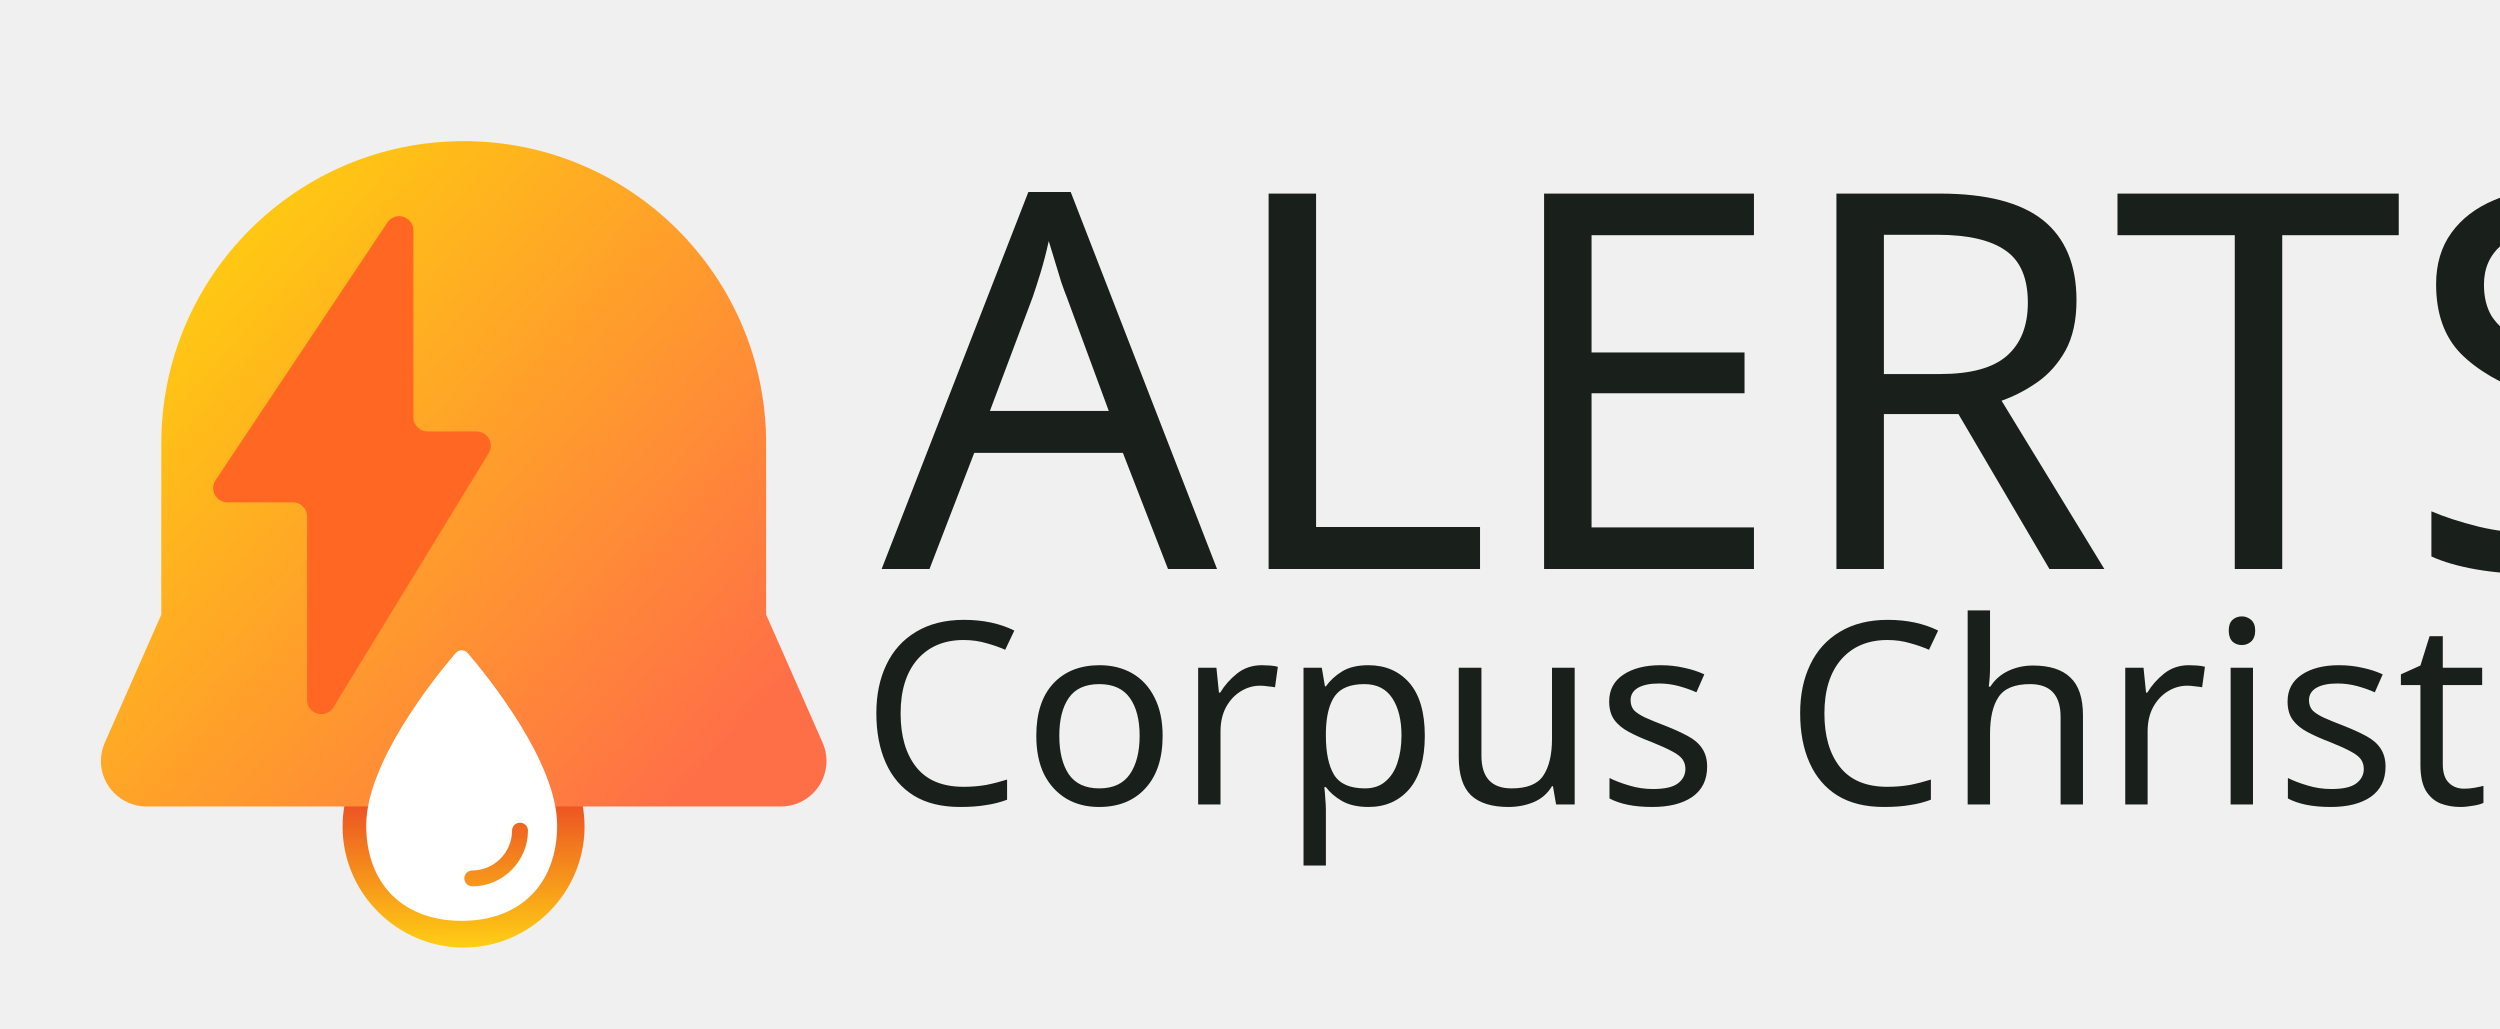
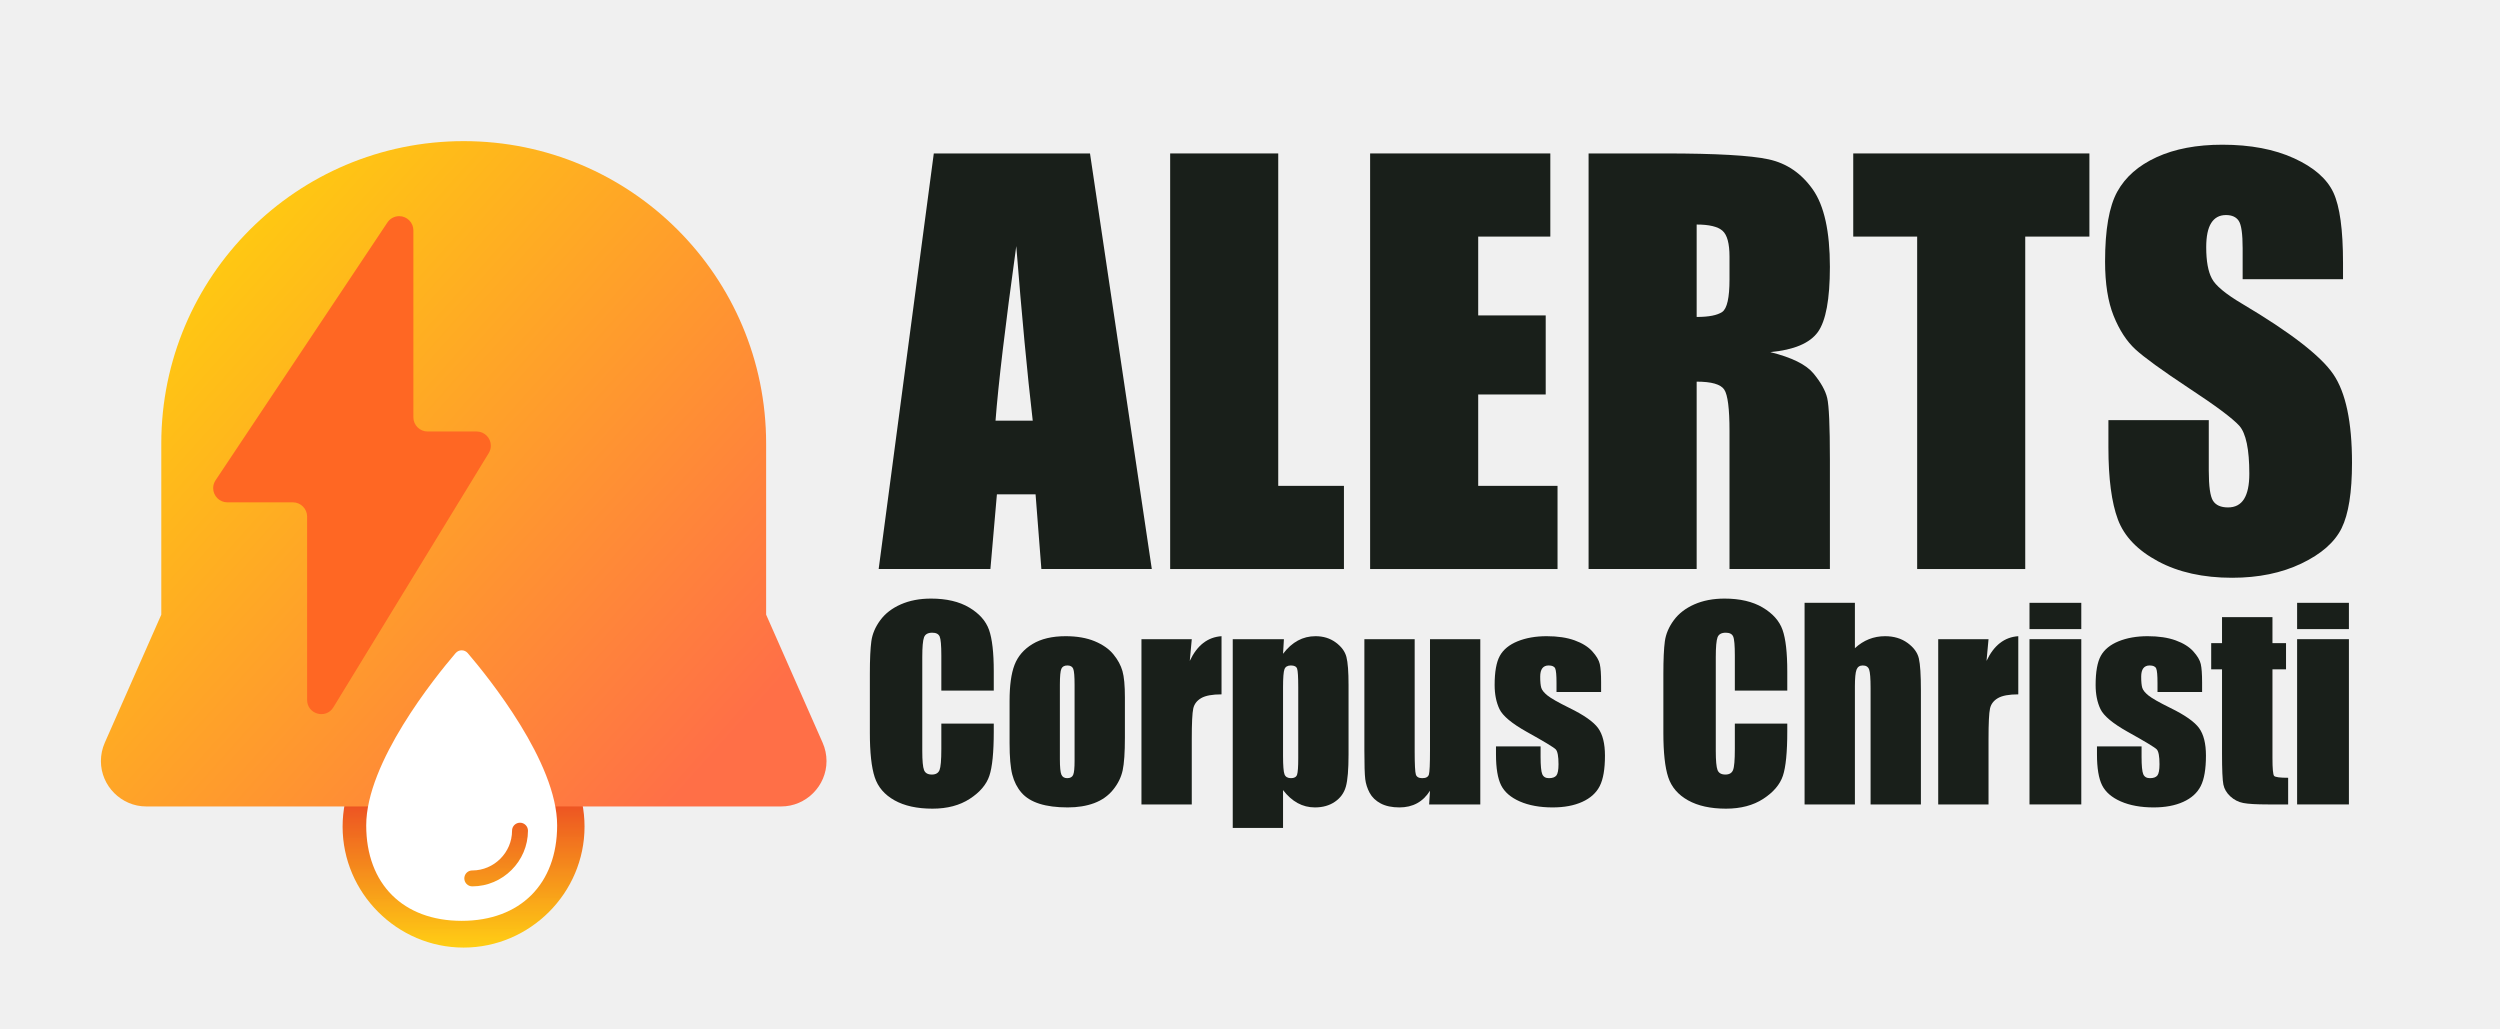
<svg xmlns="http://www.w3.org/2000/svg" width="100%" height="100%" viewBox="0 0 124 51" version="1.1" xml:space="preserve" style="fill-rule:evenodd;clip-rule:evenodd;stroke-linejoin:round;stroke-miterlimit:2;">
  <g id="Artboard2" transform="matrix(1,0,0,1,-3.7,0.3)">
    <rect x="3.7" y="-0.3" width="123.2" height="51" style="fill:none;" />
    <g transform="matrix(1,0,0,1,1.7,1.7)">
      <g transform="matrix(1,0,0,1,1,1)">
        <path d="M29.993,38C29.993,41.292 27.285,44 23.993,44C20.701,44 17.993,41.292 17.993,38C17.993,34.708 20.701,32 23.993,32C27.285,32 29.993,34.708 29.993,38" style="fill:url(#_Linear1);fill-rule:nonzero;" />
      </g>
      <g transform="matrix(1,0,0,1,1,1)">
        <path d="M24,4C15.716,4 9,10.716 9,19L9,27.487L6.196,33.842C6.07,34.128 6.005,34.437 6.005,34.75C6.005,35.984 7.02,37 8.254,37L39.746,37C40.98,37 41.995,35.984 41.995,34.75C41.995,34.437 41.93,34.128 41.804,33.842L39,27.487L39,19C39,10.716 32.284,4 24,4" style="fill:url(#_Linear2);fill-rule:nonzero;" />
      </g>
      <g transform="matrix(0.0328816,0,0,0.0328816,16.4815,28.4166)">
-         <path d="M265.12,60.12C262.841,57.459 259.508,55.925 256.005,55.925C252.502,55.925 249.169,57.459 246.89,60.12C215.23,97.15 112,225.17 112,320C112,408.37 167.64,464 256,464C344.36,464 400,408.37 400,320C400,225.17 296.77,97.15 265.12,60.12M272,412C271.991,412 271.982,412 271.974,412C265.391,412 259.974,406.583 259.974,400C259.974,398.637 260.206,397.285 260.66,396C262.334,391.163 266.952,387.925 272.07,388C304.92,387.929 331.929,360.92 332,328.07C331.925,322.952 335.163,318.334 340,316.66C341.285,316.206 342.637,315.974 344,315.974C350.583,315.974 356,321.391 356,327.974C356,327.982 356,327.991 356,328C355.951,374.062 318.062,411.951 272,412" style="fill:white;fill-rule:nonzero;" />
+         <path d="M265.12,60.12C262.841,57.459 259.508,55.925 256.005,55.925C252.502,55.925 249.169,57.459 246.89,60.12C215.23,97.15 112,225.17 112,320C112,408.37 167.64,464 256,464C344.36,464 400,408.37 400,320C400,225.17 296.77,97.15 265.12,60.12M272,412L271.974,412C265.391,412 259.974,406.583 259.974,400C259.974,398.637 260.206,397.285 260.66,396C262.334,391.163 266.952,387.925 272.07,388C304.92,387.929 331.929,360.92 332,328.07C331.925,322.952 335.163,318.334 340,316.66C341.285,316.206 342.637,315.974 344,315.974C350.583,315.974 356,321.391 356,327.974L356,328C355.951,374.062 318.062,411.951 272,412" style="fill:white;fill-rule:nonzero;" />
      </g>
      <g transform="matrix(1.75699,0,0,1.75699,-7.36512,-15.7378)">
        <path d="M19.128,20.609L14.741,27.787C14.531,28.132 14,27.982 14,27.578L14,22.4C14,22.181 13.819,22 13.6,22L11.747,22C11.528,22 11.348,21.819 11.348,21.6C11.348,21.521 11.371,21.444 11.415,21.378L16.267,14.099C16.341,13.988 16.466,13.921 16.6,13.921C16.819,13.921 17,14.101 17,14.321L17,19.6C17,19.82 17.18,20 17.4,20L18.787,20C19.006,20 19.187,20.181 19.187,20.4C19.187,20.474 19.167,20.546 19.128,20.609" style="fill:rgb(255,103,35);fill-rule:nonzero;" />
      </g>
    </g>
-     <g transform="matrix(1.24521,0,0,1.24521,-10.2245,-0.591318)">
-       <text x="46.3px" y="22.9px" style="font-family:'Impact', sans-serif;font-stretch:condensed;font-size:20.941px;fill:rgb(25,31,26);">ALERTS</text>
+     <g transform="matrix(1.24521,0,0,1.24521,47.4287,27.924)">
+       <g>
+         <path d="M8.3,-16.554L10.762,0L6.363,0L6.132,-2.976L4.592,-2.976L4.333,0L-0.118,0L2.078,-16.554L8.3,-16.554ZM6.019,-5.91C5.801,-7.785 5.582,-10.103 5.363,-12.863C4.925,-9.693 4.649,-7.376 4.537,-5.91L6.019,-5.91Z" style="fill:rgb(25,31,26);fill-rule:nonzero;" />
+         <path d="M15.798,-16.554L15.798,-3.313L18.415,-3.313L18.415,0L11.493,0L11.493,-16.554L15.798,-16.554Z" style="fill:rgb(25,31,26);fill-rule:nonzero;" />
+         <path d="M19.458,-16.554L26.636,-16.554L26.636,-13.242L23.763,-13.242L23.763,-10.102L26.452,-10.102L26.452,-6.953L23.763,-6.953L23.763,-3.313L26.923,-3.313L26.923,0L19.458,0L19.458,-16.554Z" style="fill:rgb(25,31,26);fill-rule:nonzero;" />
+         <path d="M28.16,-16.554L31.207,-16.554C33.238,-16.554 34.614,-16.476 35.333,-16.319C36.052,-16.162 36.638,-15.762 37.092,-15.118C37.545,-14.474 37.772,-13.446 37.772,-12.035C37.772,-10.747 37.611,-9.881 37.291,-9.438C36.971,-8.995 36.34,-8.729 35.399,-8.64C36.251,-8.429 36.824,-8.146 37.117,-7.792C37.41,-7.437 37.593,-7.112 37.664,-6.815C37.736,-6.518 37.772,-5.702 37.772,-4.366L37.772,0L33.773,0L33.773,-5.501C33.773,-6.387 33.704,-6.936 33.564,-7.147C33.424,-7.359 33.058,-7.464 32.465,-7.464L32.465,0L28.16,0L28.16,-16.554ZM32.465,-13.722L32.465,-10.041C32.949,-10.041 33.288,-10.108 33.482,-10.24C33.676,-10.373 33.773,-10.805 33.773,-11.534L33.773,-12.444C33.773,-12.969 33.68,-13.313 33.492,-13.477C33.305,-13.64 32.962,-13.722 32.465,-13.722Z" style="fill:rgb(25,31,26);fill-rule:nonzero;" />
+         <path d="M48.109,-16.554L48.109,-13.242L45.553,-13.242L45.553,0L41.248,0L41.248,-13.242L38.702,-13.242L38.702,-16.554L48.109,-16.554Z" style="fill:rgb(25,31,26);fill-rule:nonzero;" />
+         <path d="M58.211,-11.544L54.213,-11.544L54.213,-12.771C54.213,-13.344 54.162,-13.708 54.06,-13.865C53.958,-14.022 53.787,-14.1 53.549,-14.1C53.29,-14.1 53.094,-13.995 52.961,-13.783C52.828,-13.572 52.762,-13.251 52.762,-12.821C52.762,-12.269 52.836,-11.853 52.986,-11.573C53.128,-11.293 53.534,-10.956 54.202,-10.561C56.118,-9.424 57.325,-8.49 57.823,-7.761C58.321,-7.031 58.569,-5.856 58.569,-4.233C58.569,-3.054 58.431,-2.185 58.155,-1.626C57.879,-1.067 57.346,-0.598 56.555,-0.22C55.764,0.158 54.844,0.348 53.794,0.348C52.642,0.348 51.659,0.13 50.844,-0.307C50.03,-0.743 49.496,-1.299 49.244,-1.973C48.992,-2.648 48.866,-3.606 48.866,-4.847L48.866,-5.931L52.864,-5.931L52.864,-3.916C52.864,-3.296 52.92,-2.897 53.032,-2.72C53.145,-2.543 53.344,-2.454 53.631,-2.454C53.917,-2.454 54.13,-2.566 54.27,-2.791C54.409,-3.016 54.479,-3.35 54.479,-3.794C54.479,-4.768 54.346,-5.406 54.081,-5.706C53.808,-6.006 53.136,-6.507 52.066,-7.209C50.996,-7.918 50.287,-8.432 49.939,-8.753C49.592,-9.073 49.304,-9.516 49.075,-10.082C48.847,-10.648 48.733,-11.37 48.733,-12.25C48.733,-13.518 48.895,-14.445 49.219,-15.031C49.542,-15.617 50.065,-16.076 50.788,-16.406C51.511,-16.737 52.383,-16.902 53.406,-16.902C54.524,-16.902 55.476,-16.721 56.264,-16.36C57.051,-15.999 57.572,-15.544 57.828,-14.995C58.084,-14.446 58.211,-13.514 58.211,-12.199L58.211,-11.544Z" style="fill:rgb(25,31,26);fill-rule:nonzero;" />
+       </g>
    </g>
-     <g transform="matrix(1,0,0,1,2.3,-0.7)">
-       <text x="44.1px" y="40.3px" style="font-family:'Impact', sans-serif;font-stretch:condensed;font-size:12.65px;fill:rgb(25,31,26);">Corpus Christi</text>
+     <g transform="matrix(1,0,0,1,46.4,39.6)">
+       <g>
+         <path d="M6.591,-5.646L3.99,-5.646L3.99,-7.384C3.99,-7.889 3.962,-8.204 3.907,-8.33C3.851,-8.455 3.729,-8.518 3.539,-8.518C3.325,-8.518 3.189,-8.442 3.132,-8.289C3.074,-8.137 3.045,-7.807 3.045,-7.301L3.045,-2.656C3.045,-2.17 3.074,-1.853 3.132,-1.705C3.189,-1.557 3.319,-1.482 3.521,-1.482C3.714,-1.482 3.841,-1.557 3.901,-1.705C3.96,-1.854 3.99,-2.203 3.99,-2.752L3.99,-4.009L6.591,-4.009L6.591,-3.619C6.591,-2.584 6.518,-1.85 6.371,-1.417C6.225,-0.984 5.902,-0.604 5.402,-0.279C4.901,0.047 4.285,0.21 3.552,0.21C2.79,0.21 2.162,0.072 1.668,-0.204C1.174,-0.48 0.846,-0.862 0.686,-1.35C0.525,-1.838 0.445,-2.572 0.445,-3.552L0.445,-6.473C0.445,-7.194 0.469,-7.734 0.519,-8.095C0.568,-8.455 0.715,-8.802 0.96,-9.135C1.205,-9.469 1.545,-9.731 1.98,-9.923C2.414,-10.114 2.913,-10.21 3.478,-10.21C4.243,-10.21 4.876,-10.062 5.374,-9.766C5.872,-9.47 6.199,-9.101 6.356,-8.659C6.512,-8.217 6.591,-7.529 6.591,-6.596L6.591,-5.646Z" style="fill:rgb(25,31,26);fill-rule:nonzero;" />
+         <path d="M13.095,-5.318L13.095,-3.311C13.095,-2.574 13.058,-2.033 12.984,-1.689C12.909,-1.346 12.751,-1.024 12.508,-0.726C12.265,-0.427 11.953,-0.207 11.572,-0.065C11.191,0.077 10.754,0.148 10.26,0.148C9.708,0.148 9.24,0.088 8.857,-0.034C8.475,-0.155 8.177,-0.339 7.965,-0.584C7.753,-0.829 7.602,-1.125 7.511,-1.473C7.42,-1.821 7.375,-2.343 7.375,-3.039L7.375,-5.139C7.375,-5.901 7.457,-6.496 7.622,-6.924C7.787,-7.352 8.083,-7.696 8.512,-7.956C8.94,-8.215 9.488,-8.345 10.155,-8.345C10.715,-8.345 11.195,-8.261 11.597,-8.095C11.998,-7.928 12.308,-7.711 12.526,-7.443C12.745,-7.175 12.894,-6.899 12.974,-6.615C13.055,-6.331 13.095,-5.899 13.095,-5.318ZM10.599,-5.936C10.599,-6.356 10.577,-6.62 10.531,-6.73C10.486,-6.839 10.389,-6.893 10.241,-6.893C10.093,-6.893 9.994,-6.839 9.945,-6.73C9.895,-6.62 9.87,-6.356 9.87,-5.936L9.87,-2.236C9.87,-1.849 9.895,-1.597 9.945,-1.479C9.994,-1.362 10.091,-1.303 10.235,-1.303C10.383,-1.303 10.481,-1.357 10.528,-1.464C10.576,-1.571 10.599,-1.802 10.599,-2.156L10.599,-5.936Z" style="fill:rgb(25,31,26);fill-rule:nonzero;" />
+         <path d="M16.412,-8.197L16.313,-7.119C16.675,-7.891 17.2,-8.299 17.888,-8.345L17.888,-5.46C17.431,-5.46 17.095,-5.398 16.881,-5.275C16.667,-5.151 16.535,-4.979 16.486,-4.759C16.436,-4.539 16.412,-4.031 16.412,-3.237L16.412,0L13.916,0L13.916,-8.197L16.412,-8.197Z" style="fill:rgb(25,31,26);fill-rule:nonzero;" />
+         <path d="M20.982,-8.197L20.939,-7.472C21.162,-7.765 21.407,-7.984 21.674,-8.128C21.942,-8.273 22.234,-8.345 22.551,-8.345C22.938,-8.345 23.273,-8.241 23.555,-8.033C23.837,-7.825 24.013,-7.585 24.083,-7.313C24.153,-7.042 24.188,-6.58 24.188,-5.93L24.188,-2.477C24.188,-1.732 24.144,-1.201 24.055,-0.886C23.967,-0.571 23.786,-0.32 23.512,-0.133C23.238,0.055 22.908,0.148 22.52,0.148C22.212,0.148 21.925,0.076 21.662,-0.068C21.398,-0.213 21.157,-0.427 20.939,-0.712L20.939,1.167L18.444,1.167L18.444,-8.197L20.982,-8.197ZM21.693,-5.812C21.693,-6.319 21.674,-6.626 21.637,-6.733C21.6,-6.84 21.497,-6.893 21.328,-6.893C21.164,-6.893 21.058,-6.831 21.01,-6.708C20.963,-6.584 20.939,-6.286 20.939,-5.812L20.939,-2.415C20.939,-1.921 20.964,-1.612 21.013,-1.489C21.063,-1.365 21.17,-1.303 21.335,-1.303C21.495,-1.303 21.595,-1.36 21.634,-1.473C21.673,-1.586 21.693,-1.861 21.693,-2.298L21.693,-5.812Z" style="fill:rgb(25,31,26);fill-rule:nonzero;" />
+         <path d="M30.723,-8.197L30.723,0L28.185,0L28.228,-0.681C28.055,-0.405 27.842,-0.197 27.588,-0.059C27.335,0.079 27.044,0.148 26.714,0.148C26.34,0.148 26.029,0.082 25.782,-0.049C25.535,-0.181 25.353,-0.356 25.235,-0.574C25.118,-0.793 25.045,-1.02 25.016,-1.257C24.987,-1.494 24.973,-1.964 24.973,-2.668L24.973,-8.197L27.468,-8.197L27.468,-2.619C27.468,-1.981 27.488,-1.602 27.527,-1.482C27.566,-1.363 27.672,-1.303 27.845,-1.303C28.03,-1.303 28.14,-1.365 28.175,-1.489C28.21,-1.612 28.228,-2.01 28.228,-2.681L28.228,-8.197L30.723,-8.197Z" style="fill:rgb(25,31,26);fill-rule:nonzero;" />
+         <path d="M36.715,-5.578L34.503,-5.578L34.503,-6.022C34.503,-6.401 34.482,-6.641 34.439,-6.742C34.395,-6.843 34.287,-6.893 34.114,-6.893C33.974,-6.893 33.869,-6.847 33.799,-6.754C33.729,-6.662 33.694,-6.523 33.694,-6.337C33.694,-6.086 33.712,-5.902 33.747,-5.785C33.782,-5.667 33.887,-5.538 34.062,-5.398C34.237,-5.258 34.596,-5.055 35.14,-4.787C35.864,-4.433 36.34,-4.099 36.566,-3.786C36.793,-3.473 36.906,-3.018 36.906,-2.421C36.906,-1.754 36.82,-1.251 36.647,-0.911C36.474,-0.571 36.184,-0.31 35.779,-0.127C35.373,0.057 34.884,0.148 34.312,0.148C33.678,0.148 33.135,0.049 32.684,-0.148C32.233,-0.346 31.924,-0.614 31.755,-0.951C31.586,-1.289 31.501,-1.799 31.501,-2.483L31.501,-2.878L33.713,-2.878L33.713,-2.36C33.713,-1.919 33.741,-1.633 33.796,-1.501C33.852,-1.369 33.962,-1.303 34.127,-1.303C34.304,-1.303 34.427,-1.348 34.497,-1.436C34.567,-1.525 34.602,-1.711 34.602,-1.995C34.602,-2.386 34.557,-2.631 34.466,-2.73C34.372,-2.829 33.888,-3.121 33.015,-3.607C32.282,-4.019 31.835,-4.393 31.674,-4.728C31.514,-5.064 31.434,-5.462 31.434,-5.924C31.434,-6.578 31.52,-7.061 31.693,-7.372C31.866,-7.683 32.159,-7.923 32.573,-8.092C32.987,-8.26 33.468,-8.345 34.015,-8.345C34.559,-8.345 35.021,-8.276 35.402,-8.138C35.783,-8 36.075,-7.818 36.279,-7.591C36.483,-7.365 36.607,-7.155 36.65,-6.961C36.693,-6.768 36.715,-6.465 36.715,-6.053L36.715,-5.578Z" style="fill:rgb(25,31,26);fill-rule:nonzero;" />
+         <path d="M45.949,-5.646L43.348,-5.646L43.348,-7.384C43.348,-7.889 43.321,-8.204 43.265,-8.33C43.21,-8.455 43.087,-8.518 42.898,-8.518C42.683,-8.518 42.548,-8.442 42.49,-8.289C42.432,-8.137 42.403,-7.807 42.403,-7.301L42.403,-2.656C42.403,-2.17 42.432,-1.853 42.49,-1.705C42.548,-1.557 42.677,-1.482 42.879,-1.482C43.073,-1.482 43.199,-1.557 43.259,-1.705C43.319,-1.854 43.348,-2.203 43.348,-2.752L43.348,-4.009L45.949,-4.009L45.949,-3.619C45.949,-2.584 45.876,-1.85 45.73,-1.417C45.583,-0.984 45.26,-0.604 44.76,-0.279C44.26,0.047 43.643,0.21 42.91,0.21C42.148,0.21 41.52,0.072 41.026,-0.204C40.532,-0.48 40.205,-0.862 40.044,-1.35C39.883,-1.838 39.803,-2.572 39.803,-3.552L39.803,-6.473C39.803,-7.194 39.828,-7.734 39.877,-8.095C39.927,-8.455 40.074,-8.802 40.319,-9.135C40.564,-9.469 40.904,-9.731 41.338,-9.923C41.772,-10.114 42.272,-10.21 42.836,-10.21C43.602,-10.21 44.234,-10.062 44.732,-9.766C45.23,-9.47 45.558,-9.101 45.714,-8.659C45.871,-8.217 45.949,-7.529 45.949,-6.596L45.949,-5.646Z" style="fill:rgb(25,31,26);fill-rule:nonzero;" />
+         <path d="M49.303,-10L49.303,-7.75C49.517,-7.948 49.749,-8.097 49.998,-8.196C50.247,-8.295 50.514,-8.345 50.798,-8.345C51.234,-8.345 51.606,-8.234 51.913,-8.011C52.219,-7.789 52.407,-7.533 52.475,-7.242C52.543,-6.952 52.577,-6.422 52.577,-5.652L52.577,0L50.081,0L50.081,-5.769C50.081,-6.247 50.057,-6.554 50.01,-6.689C49.963,-6.825 49.857,-6.893 49.692,-6.893C49.54,-6.893 49.437,-6.823 49.383,-6.683C49.33,-6.543 49.303,-6.265 49.303,-5.849L49.303,0L46.807,0L46.807,-10L49.303,-10Z" style="fill:rgb(25,31,26);fill-rule:nonzero;" />
+         <path d="M55.931,-8.197L55.832,-7.119C56.194,-7.891 56.719,-8.299 57.407,-8.345L57.407,-5.46C56.95,-5.46 56.614,-5.398 56.4,-5.275C56.186,-5.151 56.054,-4.979 56.005,-4.759C55.955,-4.539 55.931,-4.031 55.931,-3.237L55.931,0L53.435,0L53.435,-8.197L55.931,-8.197Z" style="fill:rgb(25,31,26);fill-rule:nonzero;" />
+         <path d="M60.532,-10L60.532,-8.697L57.963,-8.697L57.963,-10L60.532,-10ZM60.532,-8.197L60.532,0L57.963,0L57.963,-8.197L60.532,-8.197Z" style="fill:rgb(25,31,26);fill-rule:nonzero;" />
+         <path d="M66.524,-5.578L64.312,-5.578L64.312,-6.022C64.312,-6.401 64.291,-6.641 64.248,-6.742C64.204,-6.843 64.096,-6.893 63.923,-6.893C63.783,-6.893 63.678,-6.847 63.608,-6.754C63.538,-6.662 63.503,-6.523 63.503,-6.337C63.503,-6.086 63.521,-5.902 63.556,-5.785C63.591,-5.667 63.696,-5.538 63.871,-5.398C64.046,-5.258 64.405,-5.055 64.949,-4.787C65.673,-4.433 66.149,-4.099 66.375,-3.786C66.602,-3.473 66.715,-3.018 66.715,-2.421C66.715,-1.754 66.629,-1.251 66.456,-0.911C66.283,-0.571 65.994,-0.31 65.588,-0.127C65.182,0.057 64.693,0.148 64.121,0.148C63.487,0.148 62.944,0.049 62.493,-0.148C62.042,-0.346 61.733,-0.614 61.564,-0.951C61.395,-1.289 61.31,-1.799 61.31,-2.483L61.31,-2.878L63.522,-2.878L63.522,-2.36C63.522,-1.919 63.55,-1.633 63.605,-1.501C63.661,-1.369 63.771,-1.303 63.936,-1.303C64.113,-1.303 64.236,-1.348 64.306,-1.436C64.376,-1.525 64.411,-1.711 64.411,-1.995C64.411,-2.386 64.366,-2.631 64.275,-2.73C64.181,-2.829 63.697,-3.121 62.824,-3.607C62.091,-4.019 61.644,-4.393 61.483,-4.728C61.323,-5.064 61.243,-5.462 61.243,-5.924C61.243,-6.578 61.329,-7.061 61.502,-7.372C61.675,-7.683 61.968,-7.923 62.382,-8.092C62.796,-8.26 63.277,-8.345 63.824,-8.345C64.368,-8.345 64.83,-8.276 65.211,-8.138C65.592,-8 65.884,-7.818 66.088,-7.591C66.292,-7.365 66.416,-7.155 66.459,-6.961C66.502,-6.768 66.524,-6.465 66.524,-6.053L66.524,-5.578Z" style="fill:rgb(25,31,26);fill-rule:nonzero;" />
+         <path d="M70.014,-9.29L70.014,-7.999L70.687,-7.999L70.687,-6.702L70.014,-6.702L70.014,-2.316C70.014,-1.777 70.041,-1.476 70.097,-1.414C70.153,-1.353 70.384,-1.322 70.792,-1.322L70.792,0L69.785,0C69.217,0 68.811,-0.024 68.568,-0.071C68.325,-0.118 68.111,-0.228 67.926,-0.398C67.741,-0.569 67.625,-0.765 67.58,-0.985C67.535,-1.205 67.512,-1.723 67.512,-2.539L67.512,-6.702L66.975,-6.702L66.975,-7.999L67.512,-7.999L67.512,-9.29L70.014,-9.29Z" style="fill:rgb(25,31,26);fill-rule:nonzero;" />
+         <path d="M73.806,-10L73.806,-8.697L71.237,-8.697L71.237,-10L73.806,-10ZM73.806,-8.197L73.806,0L71.237,0L71.237,-8.197L73.806,-8.197Z" style="fill:rgb(25,31,26);fill-rule:nonzero;" />
+       </g>
    </g>
  </g>
  <defs>
    <linearGradient id="_Linear1" x1="0" y1="0" x2="1" y2="0" gradientUnits="userSpaceOnUse" gradientTransform="matrix(0.039,7.713,-7.713,0.039,23.993,36.286)">
      <stop offset="0" style="stop-color:rgb(235,72,36);stop-opacity:1" />
      <stop offset="1" style="stop-color:rgb(255,205,15);stop-opacity:0.98" />
    </linearGradient>
    <linearGradient id="_Linear2" x1="0" y1="0" x2="1" y2="0" gradientUnits="userSpaceOnUse" gradientTransform="matrix(-27.261,-24.633,24.633,-27.261,37.487,33.333)">
      <stop offset="0" style="stop-color:rgb(255,111,71);stop-opacity:1" />
      <stop offset="1" style="stop-color:rgb(255,205,15);stop-opacity:1" />
    </linearGradient>
  </defs>
</svg>
